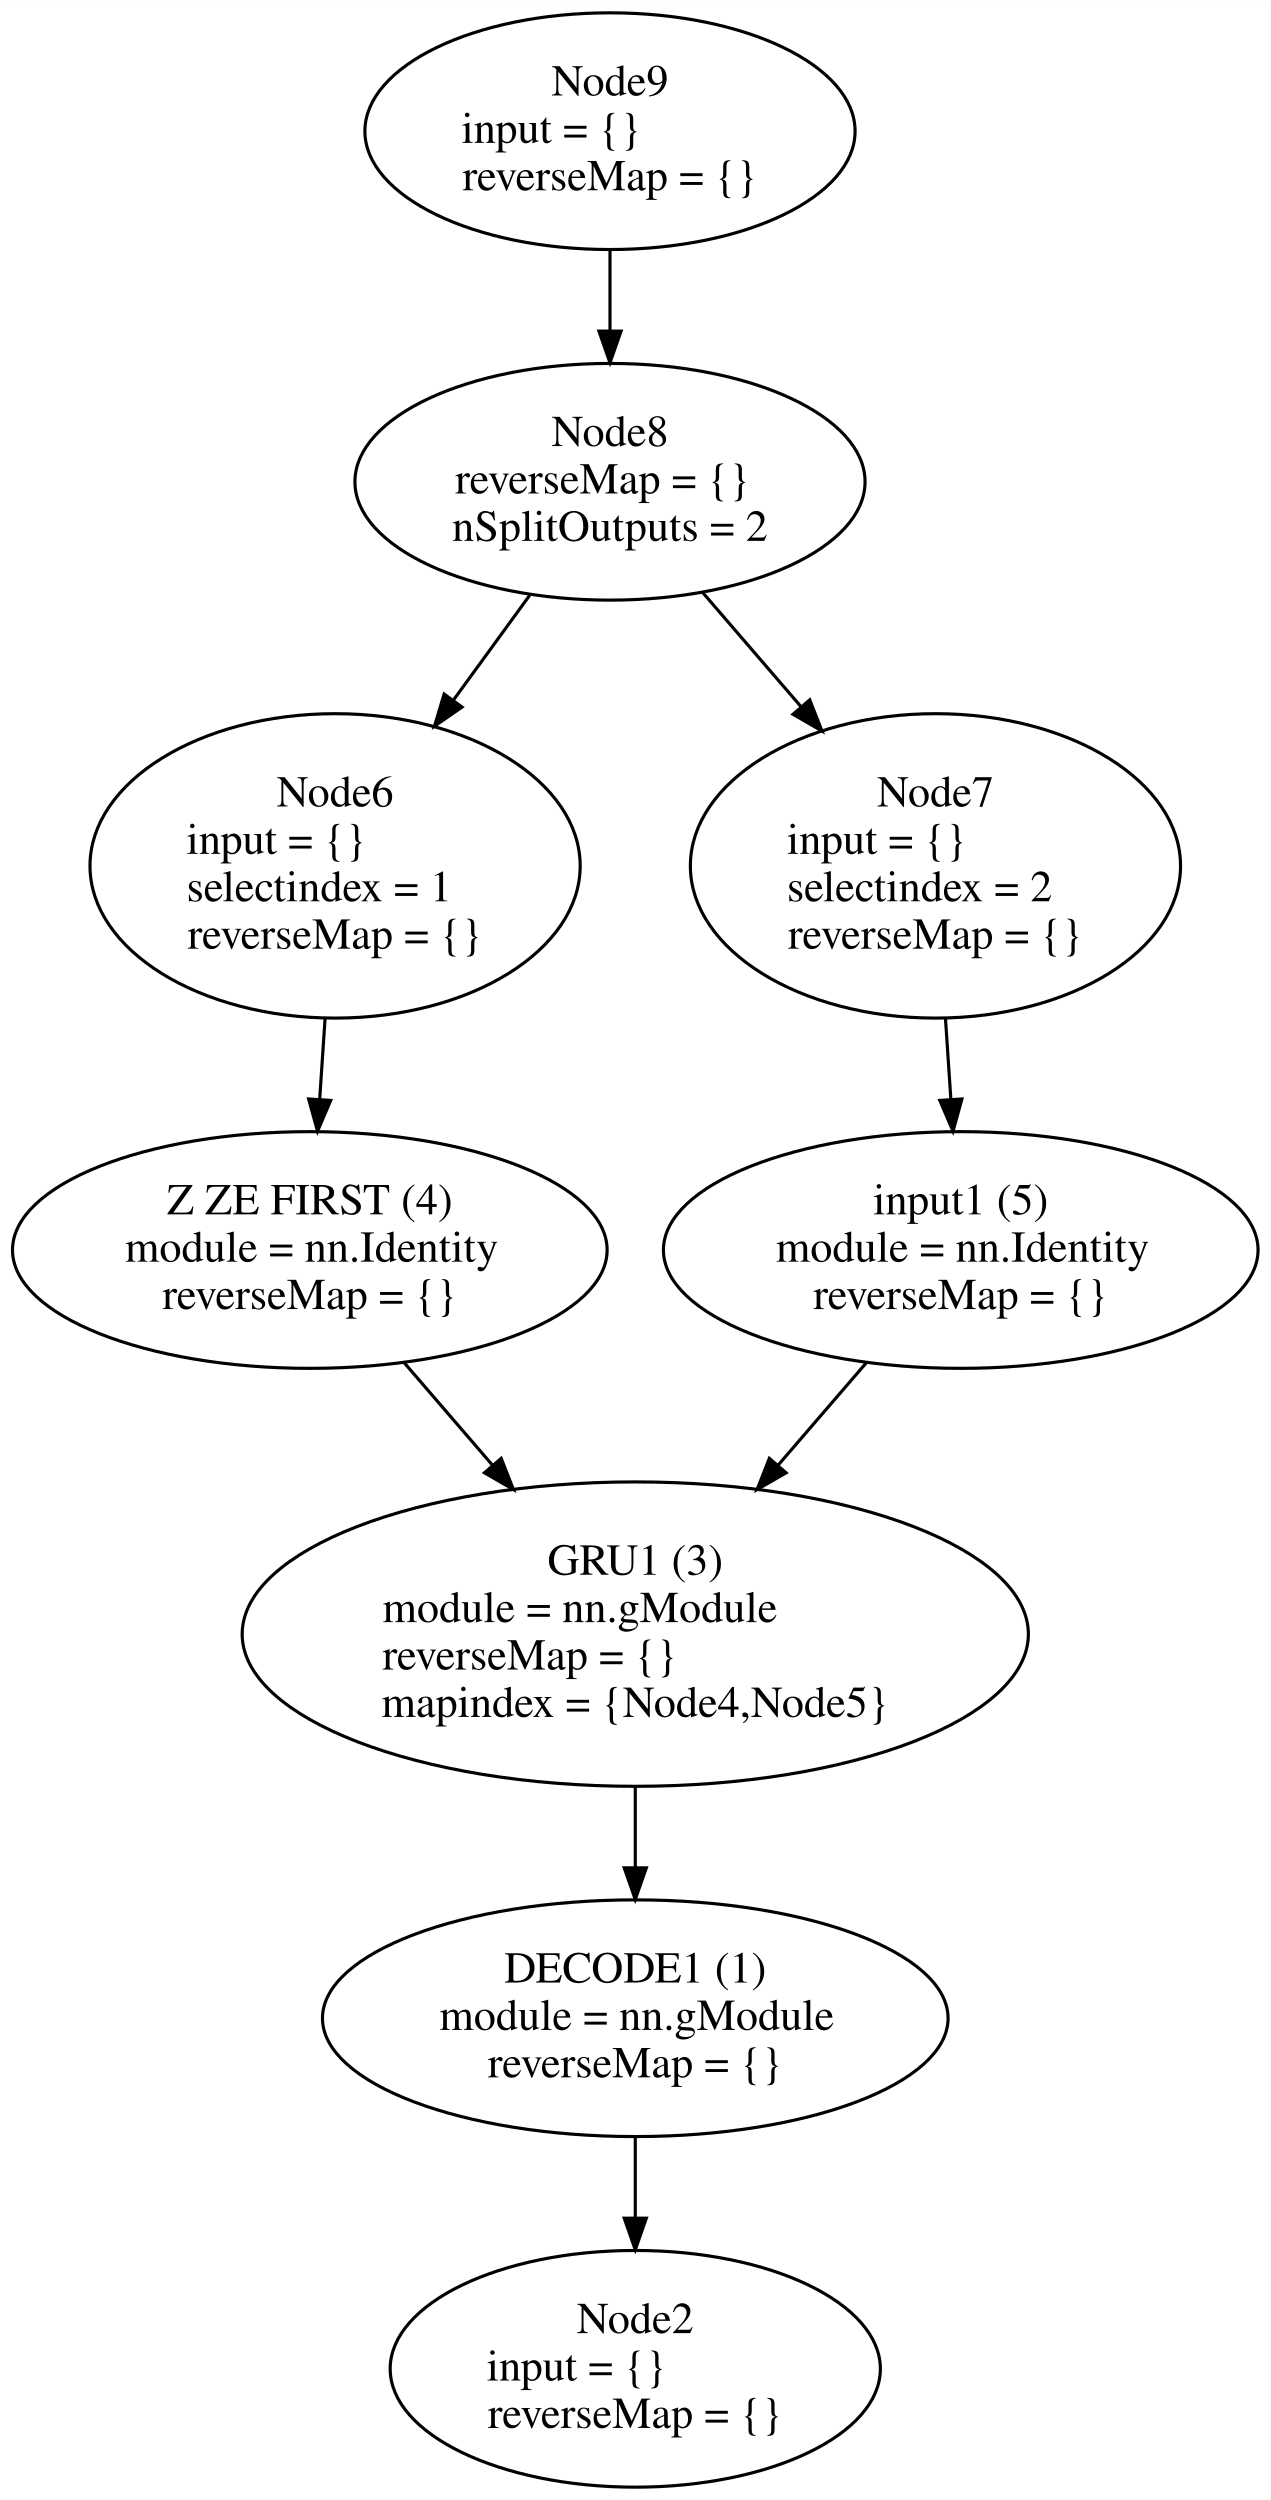
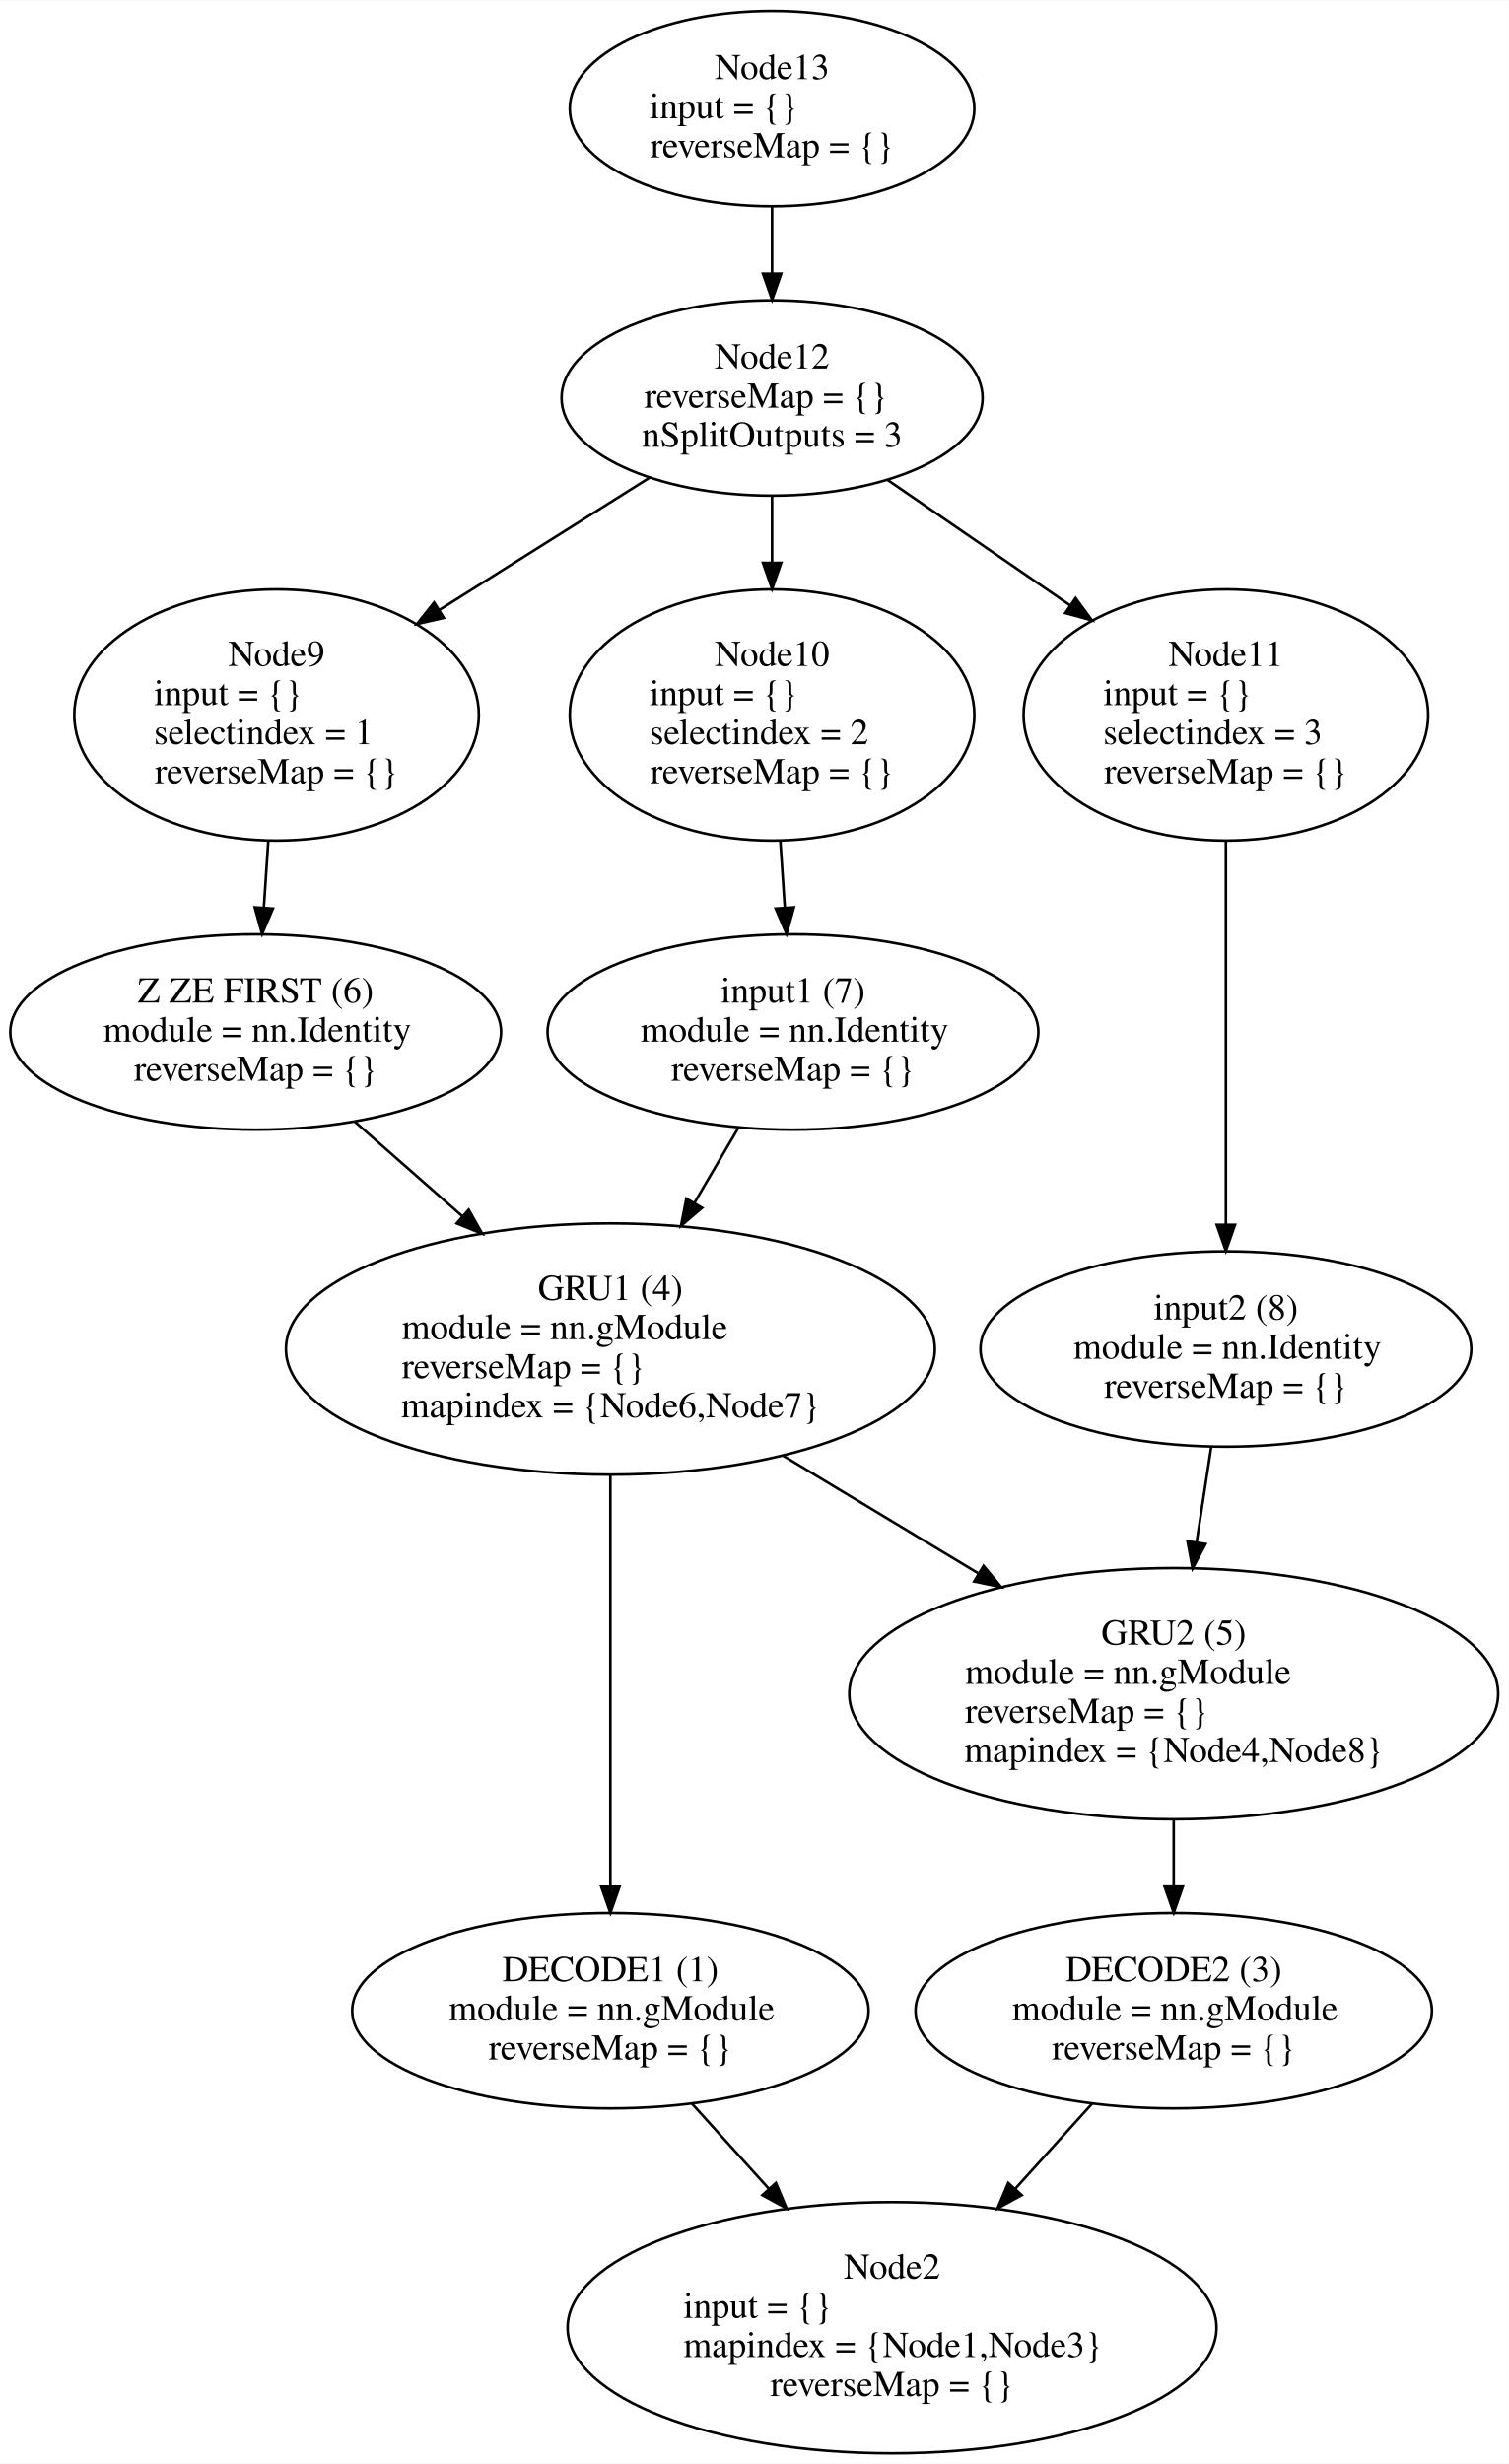
- <svg xmlns="http://www.w3.org/2000/svg" xmlns:xlink="http://www.w3.org/1999/xlink" width="402pt" height="791pt" viewBox="0.00 0.00 402.09 791.10">
-   <g id="graph0" class="graph" transform="scale(1 1) rotate(0) translate(4 787.1)">
-     <polygon fill="white" stroke="none" points="-4,4 -4,-787.1 398.09,-787.1 398.09,4 -4,4" />
+ <svg xmlns="http://www.w3.org/2000/svg" xmlns:xlink="http://www.w3.org/1999/xlink" width="578pt" height="944pt" viewBox="0.00 0.00 578.50 944.48">
+   <g id="graph0" class="graph" transform="scale(1 1) rotate(0) translate(4 940.479)">
+     <polygon fill="white" stroke="none" points="-4,4 -4,-940.479 574.496,-940.479 574.496,4 -4,4" />
    <g id="node1" class="node">
      <g id="a_node1">
-         <a xlink:title="[./creationRNN.lua]:60_">
-           <ellipse fill="none" stroke="black" cx="197.045" cy="-148.43" rx="98.99" ry="37.453" />
-           <text text-anchor="middle" x="197.045" y="-159.73" font-family="Times,serif" font-size="14.00">DECODE1 (1)</text>
-           <text text-anchor="start" x="135.045" y="-144.73" font-family="Times,serif" font-size="14.00">module = nn.gModule</text>
-           <text text-anchor="middle" x="197.045" y="-129.73" font-family="Times,serif" font-size="14.00">reverseMap = {}</text>
+         <a xlink:title="[./creationRNN.lua]:59_">
+           <ellipse fill="none" stroke="black" cx="230.045" cy="-169.643" rx="98.99" ry="37.453" />
+           <text text-anchor="middle" x="230.045" y="-180.943" font-family="Times,serif" font-size="14.00">DECODE1 (1)</text>
+           <text text-anchor="start" x="168.045" y="-165.943" font-family="Times,serif" font-size="14.00">module = nn.gModule</text>
+           <text text-anchor="middle" x="230.045" y="-150.943" font-family="Times,serif" font-size="14.00">reverseMap = {}</text>
        </a>
      </g>
    </g>
    <g id="node2" class="node">
      <g id="a_node2">
        <a xlink:title="[[C]]:-1_">
-           <ellipse fill="none" stroke="black" cx="197.045" cy="-37.477" rx="77.564" ry="37.453" />
-           <text text-anchor="middle" x="197.045" y="-48.777" font-family="Times,serif" font-size="14.00">Node2</text>
-           <text text-anchor="start" x="150.045" y="-33.777" font-family="Times,serif" font-size="14.00">input = {}</text>
-           <text text-anchor="middle" x="197.045" y="-18.777" font-family="Times,serif" font-size="14.00">reverseMap = {}</text>
+           <ellipse fill="none" stroke="black" cx="338.045" cy="-48.083" rx="124.402" ry="48.167" />
+           <text text-anchor="middle" x="338.045" y="-66.883" font-family="Times,serif" font-size="14.00">Node2</text>
+           <text text-anchor="start" x="258.045" y="-51.883" font-family="Times,serif" font-size="14.00">input = {}</text>
+           <text text-anchor="start" x="258.045" y="-36.883" font-family="Times,serif" font-size="14.00">mapindex = {Node1,Node3}</text>
+           <text text-anchor="middle" x="338.045" y="-21.883" font-family="Times,serif" font-size="14.00">reverseMap = {}</text>
        </a>
      </g>
    </g>
    <g id="edge1" class="edge">
-       <path fill="none" stroke="black" d="M197.045,-110.847C197.045,-102.672 197.045,-93.893 197.045,-85.366" />
-       <polygon fill="black" stroke="black" points="200.545,-85.148 197.045,-75.148 193.545,-85.149 200.545,-85.148" />
+       <path fill="none" stroke="black" d="M261.283,-134.061C270.496,-123.863 280.79,-112.467 290.772,-101.416" />
+       <polygon fill="black" stroke="black" points="293.51,-103.606 297.616,-93.839 288.316,-98.914 293.51,-103.606" />
    </g>
    <g id="node3" class="node">
      <g id="a_node3">
        <a xlink:title="[./creationRNN.lua]:59_">
-           <ellipse fill="none" stroke="black" cx="197.045" cy="-269.99" rx="124.402" ry="48.167" />
-           <text text-anchor="middle" x="197.045" y="-288.79" font-family="Times,serif" font-size="14.00">GRU1 (3)</text>
-           <text text-anchor="start" x="117.045" y="-273.79" font-family="Times,serif" font-size="14.00">module = nn.gModule</text>
-           <text text-anchor="start" x="117.045" y="-258.79" font-family="Times,serif" font-size="14.00">reverseMap = {}</text>
-           <text text-anchor="middle" x="197.045" y="-243.79" font-family="Times,serif" font-size="14.00">mapindex = {Node4,Node5}</text>
+           <ellipse fill="none" stroke="black" cx="446.045" cy="-169.643" rx="98.99" ry="37.453" />
+           <text text-anchor="middle" x="446.045" y="-180.943" font-family="Times,serif" font-size="14.00">DECODE2 (3)</text>
+           <text text-anchor="start" x="384.045" y="-165.943" font-family="Times,serif" font-size="14.00">module = nn.gModule</text>
+           <text text-anchor="middle" x="446.045" y="-150.943" font-family="Times,serif" font-size="14.00">reverseMap = {}</text>
        </a>
      </g>
    </g>
    <g id="edge2" class="edge">
-       <path fill="none" stroke="black" d="M197.045,-221.737C197.045,-213.291 197.045,-204.496 197.045,-196.068" />
-       <polygon fill="black" stroke="black" points="200.545,-196.018 197.045,-186.018 193.545,-196.018 200.545,-196.018" />
+       <path fill="none" stroke="black" d="M414.807,-134.061C405.595,-123.863 395.301,-112.467 385.318,-101.416" />
+       <polygon fill="black" stroke="black" points="387.775,-98.914 378.474,-93.839 382.58,-103.606 387.775,-98.914" />
    </g>
    <g id="node4" class="node">
      <g id="a_node4">
-         <a xlink:title="[./creationRNN.lua]:53_">
-           <ellipse fill="none" stroke="black" cx="94.045" cy="-391.55" rx="94.09" ry="37.453" />
-           <text text-anchor="middle" x="94.045" y="-402.85" font-family="Times,serif" font-size="14.00">Z ZE FIRST (4)</text>
-           <text text-anchor="start" x="35.545" y="-387.85" font-family="Times,serif" font-size="14.00">module = nn.Identity</text>
-           <text text-anchor="middle" x="94.045" y="-372.85" font-family="Times,serif" font-size="14.00">reverseMap = {}</text>
+         <a xlink:title="[./creationRNN.lua]:58_">
+           <ellipse fill="none" stroke="black" cx="230.045" cy="-423.37" rx="124.402" ry="48.167" />
+           <text text-anchor="middle" x="230.045" y="-442.17" font-family="Times,serif" font-size="14.00">GRU1 (4)</text>
+           <text text-anchor="start" x="150.045" y="-427.17" font-family="Times,serif" font-size="14.00">module = nn.gModule</text>
+           <text text-anchor="start" x="150.045" y="-412.17" font-family="Times,serif" font-size="14.00">reverseMap = {}</text>
+           <text text-anchor="middle" x="230.045" y="-397.17" font-family="Times,serif" font-size="14.00">mapindex = {Node6,Node7}</text>
        </a>
      </g>
    </g>
    <g id="edge3" class="edge">
-       <path fill="none" stroke="black" d="M123.837,-355.968C132.623,-345.77 142.44,-334.374 151.961,-323.323" />
-       <polygon fill="black" stroke="black" points="154.613,-325.607 158.488,-315.746 149.309,-321.038 154.613,-325.607" />
+       <path fill="none" stroke="black" d="M230.045,-375.022C230.045,-329.834 230.045,-262.165 230.045,-217.232" />
+       <polygon fill="black" stroke="black" points="233.545,-217.166 230.045,-207.166 226.545,-217.167 233.545,-217.166" />
    </g>
    <g id="node5" class="node">
      <g id="a_node5">
        <a xlink:title="[./creationRNN.lua]:58_">
-           <ellipse fill="none" stroke="black" cx="300.045" cy="-391.55" rx="94.09" ry="37.453" />
-           <text text-anchor="middle" x="300.045" y="-402.85" font-family="Times,serif" font-size="14.00">input1 (5)</text>
-           <text text-anchor="start" x="241.545" y="-387.85" font-family="Times,serif" font-size="14.00">module = nn.Identity</text>
-           <text text-anchor="middle" x="300.045" y="-372.85" font-family="Times,serif" font-size="14.00">reverseMap = {}</text>
-         </a>
-       </g>
+           <ellipse fill="none" stroke="black" cx="446.045" cy="-291.203" rx="124.402" ry="48.167" />
+           <text text-anchor="middle" x="446.045" y="-310.003" font-family="Times,serif" font-size="14.00">GRU2 (5)</text>
+           <text text-anchor="start" x="366.045" y="-295.003" font-family="Times,serif" font-size="14.00">module = nn.gModule</text>
+           <text text-anchor="start" x="366.045" y="-280.003" font-family="Times,serif" font-size="14.00">reverseMap = {}</text>
+           <text text-anchor="middle" x="446.045" y="-265.003" font-family="Times,serif" font-size="14.00">mapindex = {Node4,Node8}</text>
+         </a>
+       </g>
+     </g>
+     <g id="edge7" class="edge">
+       <path fill="none" stroke="black" d="M296.32,-382.431C319.956,-368.187 346.743,-352.045 371.059,-337.391" />
+       <polygon fill="black" stroke="black" points="373.137,-340.226 379.895,-332.066 369.524,-334.23 373.137,-340.226" />
    </g>
    <g id="edge4" class="edge">
-       <path fill="none" stroke="black" d="M270.253,-355.968C261.468,-345.77 251.65,-334.374 242.13,-323.323" />
-       <polygon fill="black" stroke="black" points="244.781,-321.038 235.602,-315.746 239.478,-325.607 244.781,-321.038" />
+       <path fill="none" stroke="black" d="M446.045,-242.95C446.045,-234.504 446.045,-225.71 446.045,-217.281" />
+       <polygon fill="black" stroke="black" points="449.545,-217.231 446.045,-207.231 442.545,-217.231 449.545,-217.231" />
    </g>
    <g id="node6" class="node">
      <g id="a_node6">
-         <a xlink:title="[[C]]:-1_-1">
-           <ellipse fill="none" stroke="black" cx="102.045" cy="-513.11" rx="77.564" ry="48.167" />
-           <text text-anchor="middle" x="102.045" y="-531.91" font-family="Times,serif" font-size="14.00">Node6</text>
-           <text text-anchor="start" x="55.045" y="-516.91" font-family="Times,serif" font-size="14.00">input = {}</text>
-           <text text-anchor="start" x="55.045" y="-501.91" font-family="Times,serif" font-size="14.00">selectindex = 1</text>
-           <text text-anchor="middle" x="102.045" y="-486.91" font-family="Times,serif" font-size="14.00">reverseMap = {}</text>
+         <a xlink:title="[./creationRNN.lua]:53_">
+           <ellipse fill="none" stroke="black" cx="94.045" cy="-544.93" rx="94.09" ry="37.453" />
+           <text text-anchor="middle" x="94.045" y="-556.23" font-family="Times,serif" font-size="14.00">Z ZE FIRST (6)</text>
+           <text text-anchor="start" x="35.545" y="-541.23" font-family="Times,serif" font-size="14.00">module = nn.Identity</text>
+           <text text-anchor="middle" x="94.045" y="-526.23" font-family="Times,serif" font-size="14.00">reverseMap = {}</text>
        </a>
      </g>
    </g>
    <g id="edge5" class="edge">
-       <path fill="none" stroke="black" d="M98.883,-464.856C98.318,-456.411 97.73,-447.616 97.166,-439.188" />
-       <polygon fill="black" stroke="black" points="100.653,-438.882 96.493,-429.138 93.669,-439.349 100.653,-438.882" />
+       <path fill="none" stroke="black" d="M131.929,-510.625C144.728,-499.374 159.31,-486.554 173.248,-474.301" />
+       <polygon fill="black" stroke="black" points="175.709,-476.798 180.909,-467.567 171.087,-471.54 175.709,-476.798" />
    </g>
    <g id="node7" class="node">
      <g id="a_node7">
-         <a xlink:title="[[C]]:-1_-2">
-           <ellipse fill="none" stroke="black" cx="292.045" cy="-513.11" rx="77.564" ry="48.167" />
-           <text text-anchor="middle" x="292.045" y="-531.91" font-family="Times,serif" font-size="14.00">Node7</text>
-           <text text-anchor="start" x="245.045" y="-516.91" font-family="Times,serif" font-size="14.00">input = {}</text>
-           <text text-anchor="start" x="245.045" y="-501.91" font-family="Times,serif" font-size="14.00">selectindex = 2</text>
-           <text text-anchor="middle" x="292.045" y="-486.91" font-family="Times,serif" font-size="14.00">reverseMap = {}</text>
+         <a xlink:title="[./creationRNN.lua]:57_">
+           <ellipse fill="none" stroke="black" cx="300.045" cy="-544.93" rx="94.09" ry="37.453" />
+           <text text-anchor="middle" x="300.045" y="-556.23" font-family="Times,serif" font-size="14.00">input1 (7)</text>
+           <text text-anchor="start" x="241.545" y="-541.23" font-family="Times,serif" font-size="14.00">module = nn.Identity</text>
+           <text text-anchor="middle" x="300.045" y="-526.23" font-family="Times,serif" font-size="14.00">reverseMap = {}</text>
        </a>
      </g>
    </g>
    <g id="edge6" class="edge">
-       <path fill="none" stroke="black" d="M295.207,-464.856C295.772,-456.411 296.361,-447.616 296.925,-439.188" />
-       <polygon fill="black" stroke="black" points="300.422,-439.349 297.597,-429.138 293.437,-438.882 300.422,-439.349" />
+       <path fill="none" stroke="black" d="M279.232,-508.381C273.925,-499.317 268.094,-489.357 262.36,-479.563" />
+       <polygon fill="black" stroke="black" points="265.212,-477.507 257.139,-470.645 259.171,-481.044 265.212,-477.507" />
    </g>
    <g id="node8" class="node">
      <g id="a_node8">
-         <a xlink:title="[[C]]:-1_ split at [.../mathieu/torch/install/share/lua/5.1/nngraph/gmodule.lua]:96-mnode">
-           <ellipse fill="none" stroke="black" cx="189.045" cy="-634.67" rx="80.721" ry="37.453" />
-           <text text-anchor="middle" x="189.045" y="-645.97" font-family="Times,serif" font-size="14.00">Node8</text>
-           <text text-anchor="start" x="140.045" y="-630.97" font-family="Times,serif" font-size="14.00">reverseMap = {}</text>
-           <text text-anchor="middle" x="189.045" y="-615.97" font-family="Times,serif" font-size="14.00">nSplitOutputs = 2</text>
-         </a>
-       </g>
-     </g>
-     <g id="edge7" class="edge">
-       <path fill="none" stroke="black" d="M163.647,-598.767C156.06,-588.339 147.578,-576.683 139.393,-565.435" />
-       <polygon fill="black" stroke="black" points="142.216,-563.366 133.502,-557.34 136.556,-567.485 142.216,-563.366" />
+         <a xlink:title="[./creationRNN.lua]:57_">
+           <ellipse fill="none" stroke="black" cx="466.045" cy="-423.37" rx="94.09" ry="37.453" />
+           <text text-anchor="middle" x="466.045" y="-434.67" font-family="Times,serif" font-size="14.00">input2 (8)</text>
+           <text text-anchor="start" x="407.545" y="-419.67" font-family="Times,serif" font-size="14.00">module = nn.Identity</text>
+           <text text-anchor="middle" x="466.045" y="-404.67" font-family="Times,serif" font-size="14.00">reverseMap = {}</text>
+         </a>
+       </g>
    </g>
    <g id="edge8" class="edge">
-       <path fill="none" stroke="black" d="M218.285,-599.728C227.945,-588.515 238.899,-575.8 249.354,-563.664" />
-       <polygon fill="black" stroke="black" points="252.259,-565.656 256.134,-555.795 246.955,-561.087 252.259,-565.656" />
+       <path fill="none" stroke="black" d="M460.421,-385.765C458.688,-374.485 456.736,-361.785 454.843,-349.463" />
+       <polygon fill="black" stroke="black" points="458.251,-348.595 453.273,-339.242 451.332,-349.658 458.251,-348.595" />
    </g>
    <g id="node9" class="node">
      <g id="a_node9">
+         <a xlink:title="[[C]]:-1_-1">
+           <ellipse fill="none" stroke="black" cx="102.045" cy="-666.489" rx="77.564" ry="48.167" />
+           <text text-anchor="middle" x="102.045" y="-685.289" font-family="Times,serif" font-size="14.00">Node9</text>
+           <text text-anchor="start" x="55.045" y="-670.289" font-family="Times,serif" font-size="14.00">input = {}</text>
+           <text text-anchor="start" x="55.045" y="-655.289" font-family="Times,serif" font-size="14.00">selectindex = 1</text>
+           <text text-anchor="middle" x="102.045" y="-640.289" font-family="Times,serif" font-size="14.00">reverseMap = {}</text>
+         </a>
+       </g>
+     </g>
+     <g id="edge9" class="edge">
+       <path fill="none" stroke="black" d="M98.883,-618.236C98.318,-609.791 97.73,-600.996 97.166,-592.568" />
+       <polygon fill="black" stroke="black" points="100.653,-592.261 96.493,-582.517 93.669,-592.729 100.653,-592.261" />
+     </g>
+     <g id="node10" class="node">
+       <g id="a_node10">
+         <a xlink:title="[[C]]:-1_-2">
+           <ellipse fill="none" stroke="black" cx="292.045" cy="-666.489" rx="77.564" ry="48.167" />
+           <text text-anchor="middle" x="292.045" y="-685.289" font-family="Times,serif" font-size="14.00">Node10</text>
+           <text text-anchor="start" x="245.045" y="-670.289" font-family="Times,serif" font-size="14.00">input = {}</text>
+           <text text-anchor="start" x="245.045" y="-655.289" font-family="Times,serif" font-size="14.00">selectindex = 2</text>
+           <text text-anchor="middle" x="292.045" y="-640.289" font-family="Times,serif" font-size="14.00">reverseMap = {}</text>
+         </a>
+       </g>
+     </g>
+     <g id="edge10" class="edge">
+       <path fill="none" stroke="black" d="M295.207,-618.236C295.772,-609.791 296.361,-600.996 296.925,-592.568" />
+       <polygon fill="black" stroke="black" points="300.422,-592.729 297.597,-582.517 293.437,-592.261 300.422,-592.729" />
+     </g>
+     <g id="node11" class="node">
+       <g id="a_node11">
+         <a xlink:title="[[C]]:-1_-3">
+           <ellipse fill="none" stroke="black" cx="466.045" cy="-666.489" rx="77.564" ry="48.167" />
+           <text text-anchor="middle" x="466.045" y="-685.289" font-family="Times,serif" font-size="14.00">Node11</text>
+           <text text-anchor="start" x="419.045" y="-670.289" font-family="Times,serif" font-size="14.00">input = {}</text>
+           <text text-anchor="start" x="419.045" y="-655.289" font-family="Times,serif" font-size="14.00">selectindex = 3</text>
+           <text text-anchor="middle" x="466.045" y="-640.289" font-family="Times,serif" font-size="14.00">reverseMap = {}</text>
+         </a>
+       </g>
+     </g>
+     <g id="edge11" class="edge">
+       <path fill="none" stroke="black" d="M466.045,-618.14C466.045,-575.568 466.045,-513.394 466.045,-471.034" />
+       <polygon fill="black" stroke="black" points="469.545,-470.982 466.045,-460.982 462.545,-470.982 469.545,-470.982" />
+     </g>
+     <g id="node12" class="node">
+       <g id="a_node12">
+         <a xlink:title="[[C]]:-1_ split at [.../mathieu/torch/install/share/lua/5.1/nngraph/gmodule.lua]:96-mnode">
+           <ellipse fill="none" stroke="black" cx="292.045" cy="-788.049" rx="80.721" ry="37.453" />
+           <text text-anchor="middle" x="292.045" y="-799.349" font-family="Times,serif" font-size="14.00">Node12</text>
+           <text text-anchor="start" x="243.045" y="-784.349" font-family="Times,serif" font-size="14.00">reverseMap = {}</text>
+           <text text-anchor="middle" x="292.045" y="-769.349" font-family="Times,serif" font-size="14.00">nSplitOutputs = 3</text>
+         </a>
+       </g>
+     </g>
+     <g id="edge12" class="edge">
+       <path fill="none" stroke="black" d="M245.079,-757.495C220.791,-742.212 190.819,-723.352 164.596,-706.85" />
+       <polygon fill="black" stroke="black" points="166.188,-703.717 155.86,-701.353 162.46,-709.642 166.188,-703.717" />
+     </g>
+     <g id="edge13" class="edge">
+       <path fill="none" stroke="black" d="M292.045,-750.528C292.045,-742.433 292.045,-733.664 292.045,-724.961" />
+       <polygon fill="black" stroke="black" points="295.545,-724.818 292.045,-714.818 288.545,-724.818 295.545,-724.818" />
+     </g>
+     <g id="edge14" class="edge">
+       <path fill="none" stroke="black" d="M336.403,-756.57C357.656,-741.967 383.419,-724.264 406.362,-708.499" />
+       <polygon fill="black" stroke="black" points="408.414,-711.336 414.673,-702.788 404.449,-705.567 408.414,-711.336" />
+     </g>
+     <g id="node13" class="node">
+       <g id="a_node13">
        <a xlink:title="[[C]]:-1_">
-           <ellipse fill="none" stroke="black" cx="189.045" cy="-745.623" rx="77.564" ry="37.453" />
-           <text text-anchor="middle" x="189.045" y="-756.923" font-family="Times,serif" font-size="14.00">Node9</text>
-           <text text-anchor="start" x="142.045" y="-741.923" font-family="Times,serif" font-size="14.00">input = {}</text>
-           <text text-anchor="middle" x="189.045" y="-726.923" font-family="Times,serif" font-size="14.00">reverseMap = {}</text>
-         </a>
-       </g>
-     </g>
-     <g id="edge9" class="edge">
-       <path fill="none" stroke="black" d="M189.045,-708.04C189.045,-699.865 189.045,-691.086 189.045,-682.559" />
-       <polygon fill="black" stroke="black" points="192.545,-682.342 189.045,-672.342 185.545,-682.342 192.545,-682.342" />
+           <ellipse fill="none" stroke="black" cx="292.045" cy="-899.003" rx="77.564" ry="37.453" />
+           <text text-anchor="middle" x="292.045" y="-910.303" font-family="Times,serif" font-size="14.00">Node13</text>
+           <text text-anchor="start" x="245.045" y="-895.303" font-family="Times,serif" font-size="14.00">input = {}</text>
+           <text text-anchor="middle" x="292.045" y="-880.303" font-family="Times,serif" font-size="14.00">reverseMap = {}</text>
+         </a>
+       </g>
+     </g>
+     <g id="edge15" class="edge">
+       <path fill="none" stroke="black" d="M292.045,-861.42C292.045,-853.245 292.045,-844.465 292.045,-835.939" />
+       <polygon fill="black" stroke="black" points="295.545,-835.721 292.045,-825.721 288.545,-835.721 295.545,-835.721" />
    </g>
  </g>
</svg>
